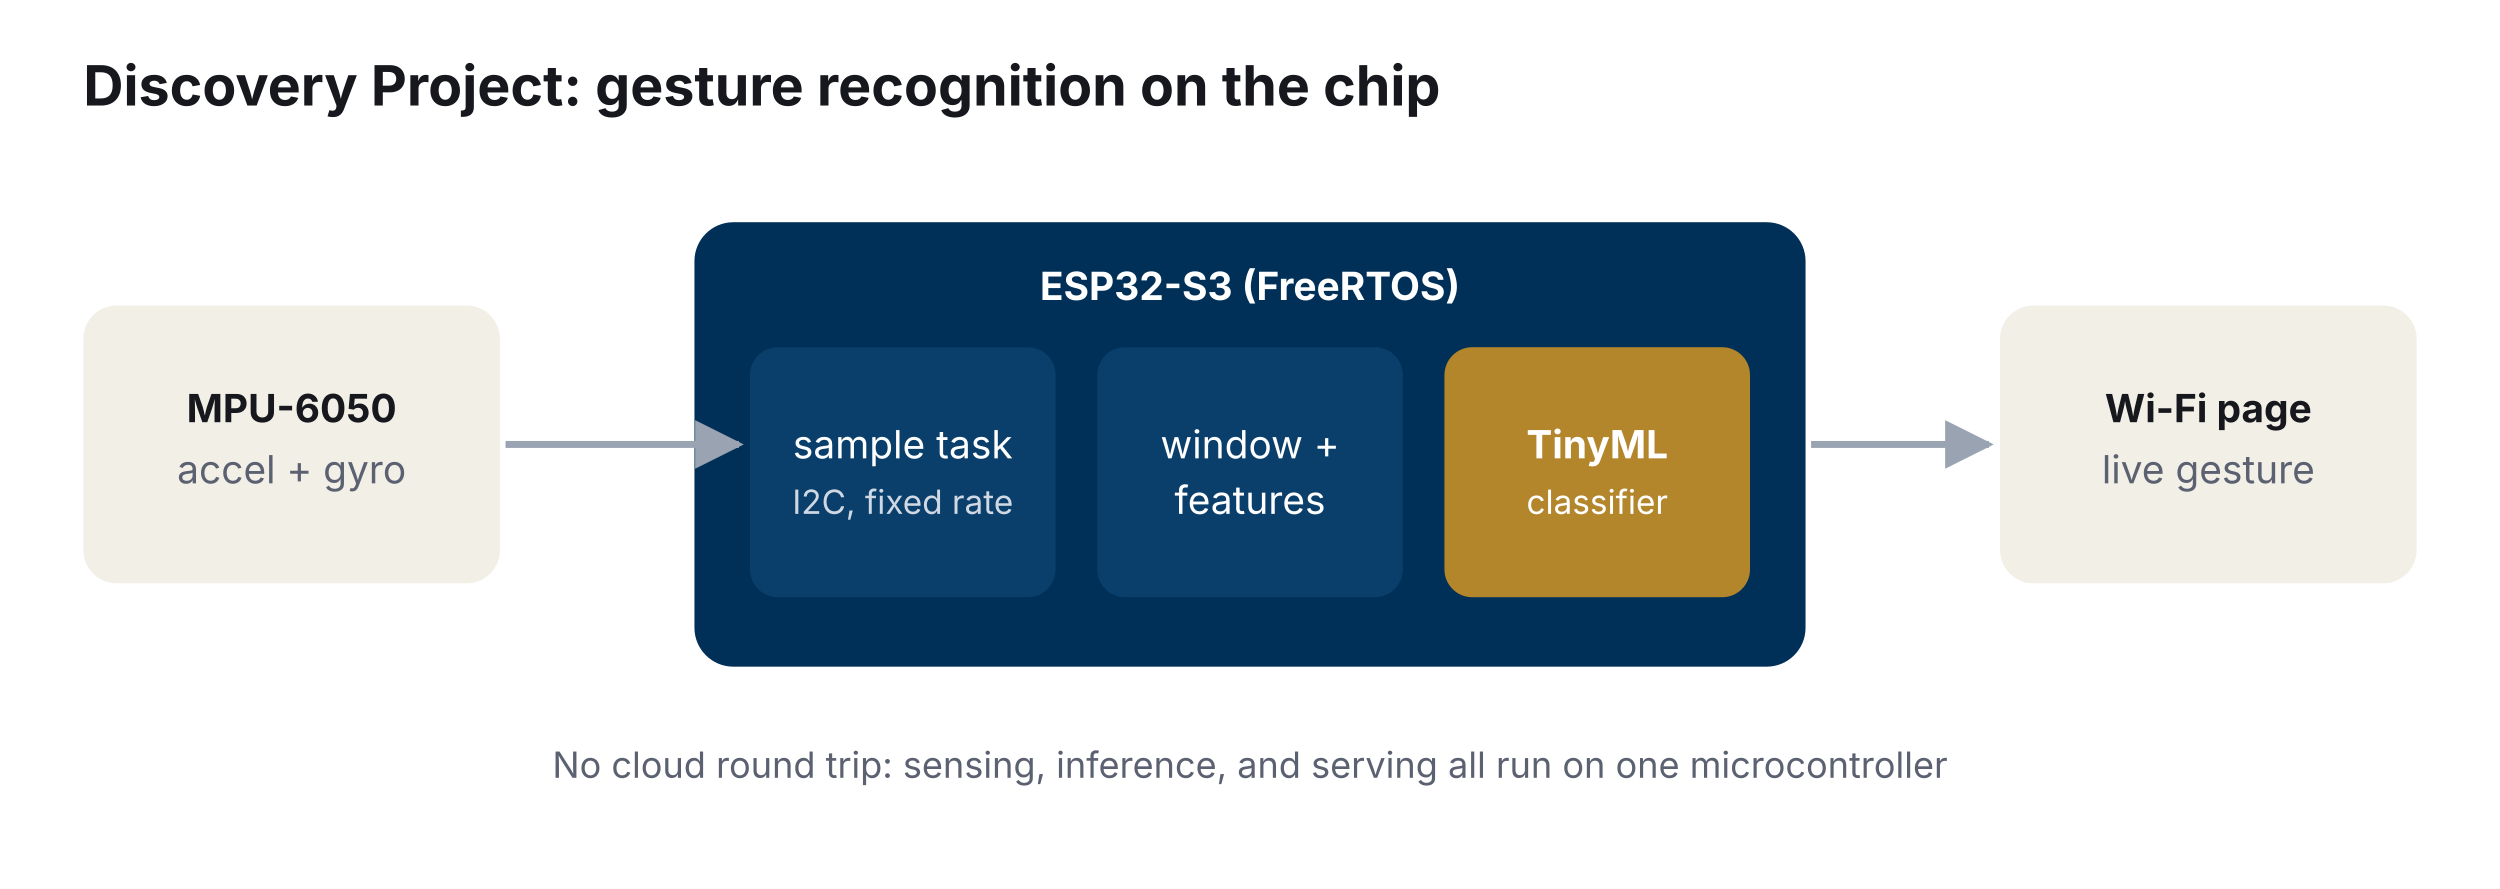
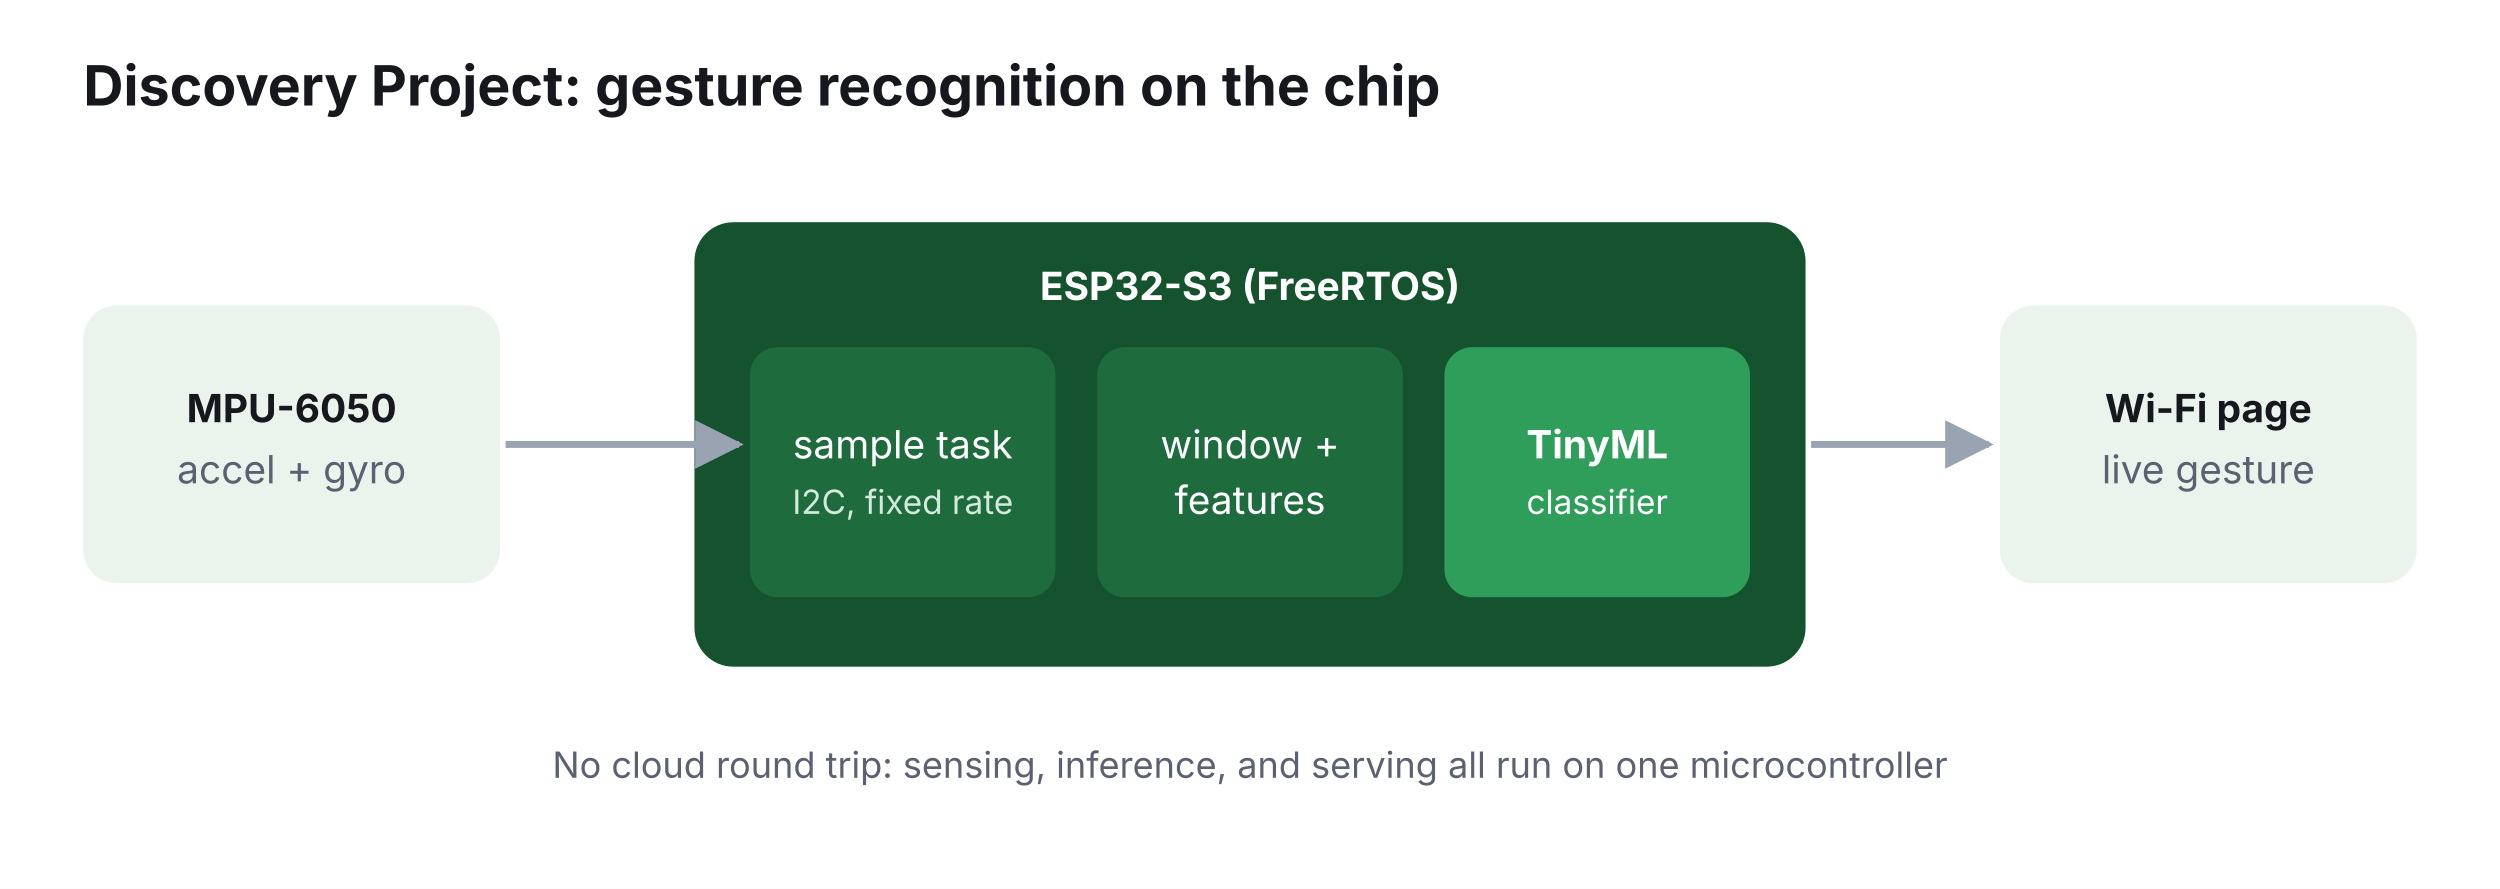
<svg xmlns="http://www.w3.org/2000/svg" viewBox="0 0 900 320" font-family="Inter,Arial,sans-serif">
  <rect width="900" height="320" fill="#fff" />
  <text x="30" y="38" font-size="20" font-weight="700" fill="#16181d">Discovery Project: gesture recognition on the chip</text>
  <defs>
    <marker id="b" viewBox="0 0 10 10" refX="9" refY="5" markerWidth="7" markerHeight="7" orient="auto">
      <path d="M0 0L10 5L0 10z" fill="#9aa3b2" />
    </marker>
  </defs>
  <g font-size="14" text-anchor="middle">
-     <rect x="30" y="110" width="150" height="100" rx="12" fill="#f2efe7" />
+     <rect x="30" y="110" width="150" height="100" rx="12" fill="#eaf4ed" />
    <text x="105" y="152" font-weight="700" fill="#16181d">MPU-6050</text>
    <text x="105" y="174" fill="#5b6170">accel + gyro</text>
-     <rect x="250" y="80" width="400" height="160" rx="14" fill="#003057" />
+     <rect x="250" y="80" width="400" height="160" rx="14" fill="#14532d" />
    <text x="450" y="108" font-weight="700" fill="#fff">ESP32-S3 (FreeRTOS)</text>
-     <rect x="270" y="125" width="110" height="90" rx="10" fill="#0a3f6b" />
+     <rect x="270" y="125" width="110" height="90" rx="10" fill="#1e6b3e" />
    <text x="325" y="165" fill="#fff">sample task</text>
-     <text x="325" y="185" fill="#cfd8e3" font-size="12">I2C, fixed rate</text>
-     <rect x="395" y="125" width="110" height="90" rx="10" fill="#0a3f6b" />
+     <text x="325" y="185" fill="#d4eadb" font-size="12">I2C, fixed rate</text>
+     <rect x="395" y="125" width="110" height="90" rx="10" fill="#1e6b3e" />
    <text x="450" y="165" fill="#fff">window +</text>
    <text x="450" y="185" fill="#fff">features</text>
-     <rect x="520" y="125" width="110" height="90" rx="10" fill="#b3862b" />
+     <rect x="520" y="125" width="110" height="90" rx="10" fill="#2f9e5b" />
    <text x="575" y="165" fill="#fff" font-weight="700">TinyML</text>
    <text x="575" y="185" fill="#fff" font-size="12">classifier</text>
-     <rect x="720" y="110" width="150" height="100" rx="12" fill="#f2efe7" />
+     <rect x="720" y="110" width="150" height="100" rx="12" fill="#eaf4ed" />
    <text x="795" y="152" font-weight="700" fill="#16181d">Wi-Fi page</text>
    <text x="795" y="174" fill="#5b6170">live gesture</text>
  </g>
  <g stroke="#9aa3b2" stroke-width="2.5" marker-end="url(#b)">
    <line x1="182" y1="160" x2="266" y2="160" />
    <line x1="652" y1="160" x2="716" y2="160" />
  </g>
  <text x="450" y="280" text-anchor="middle" font-size="13" fill="#5b6170">No cloud round trip: sensing, inference, and serving all run on one microcontroller</text>
</svg>
